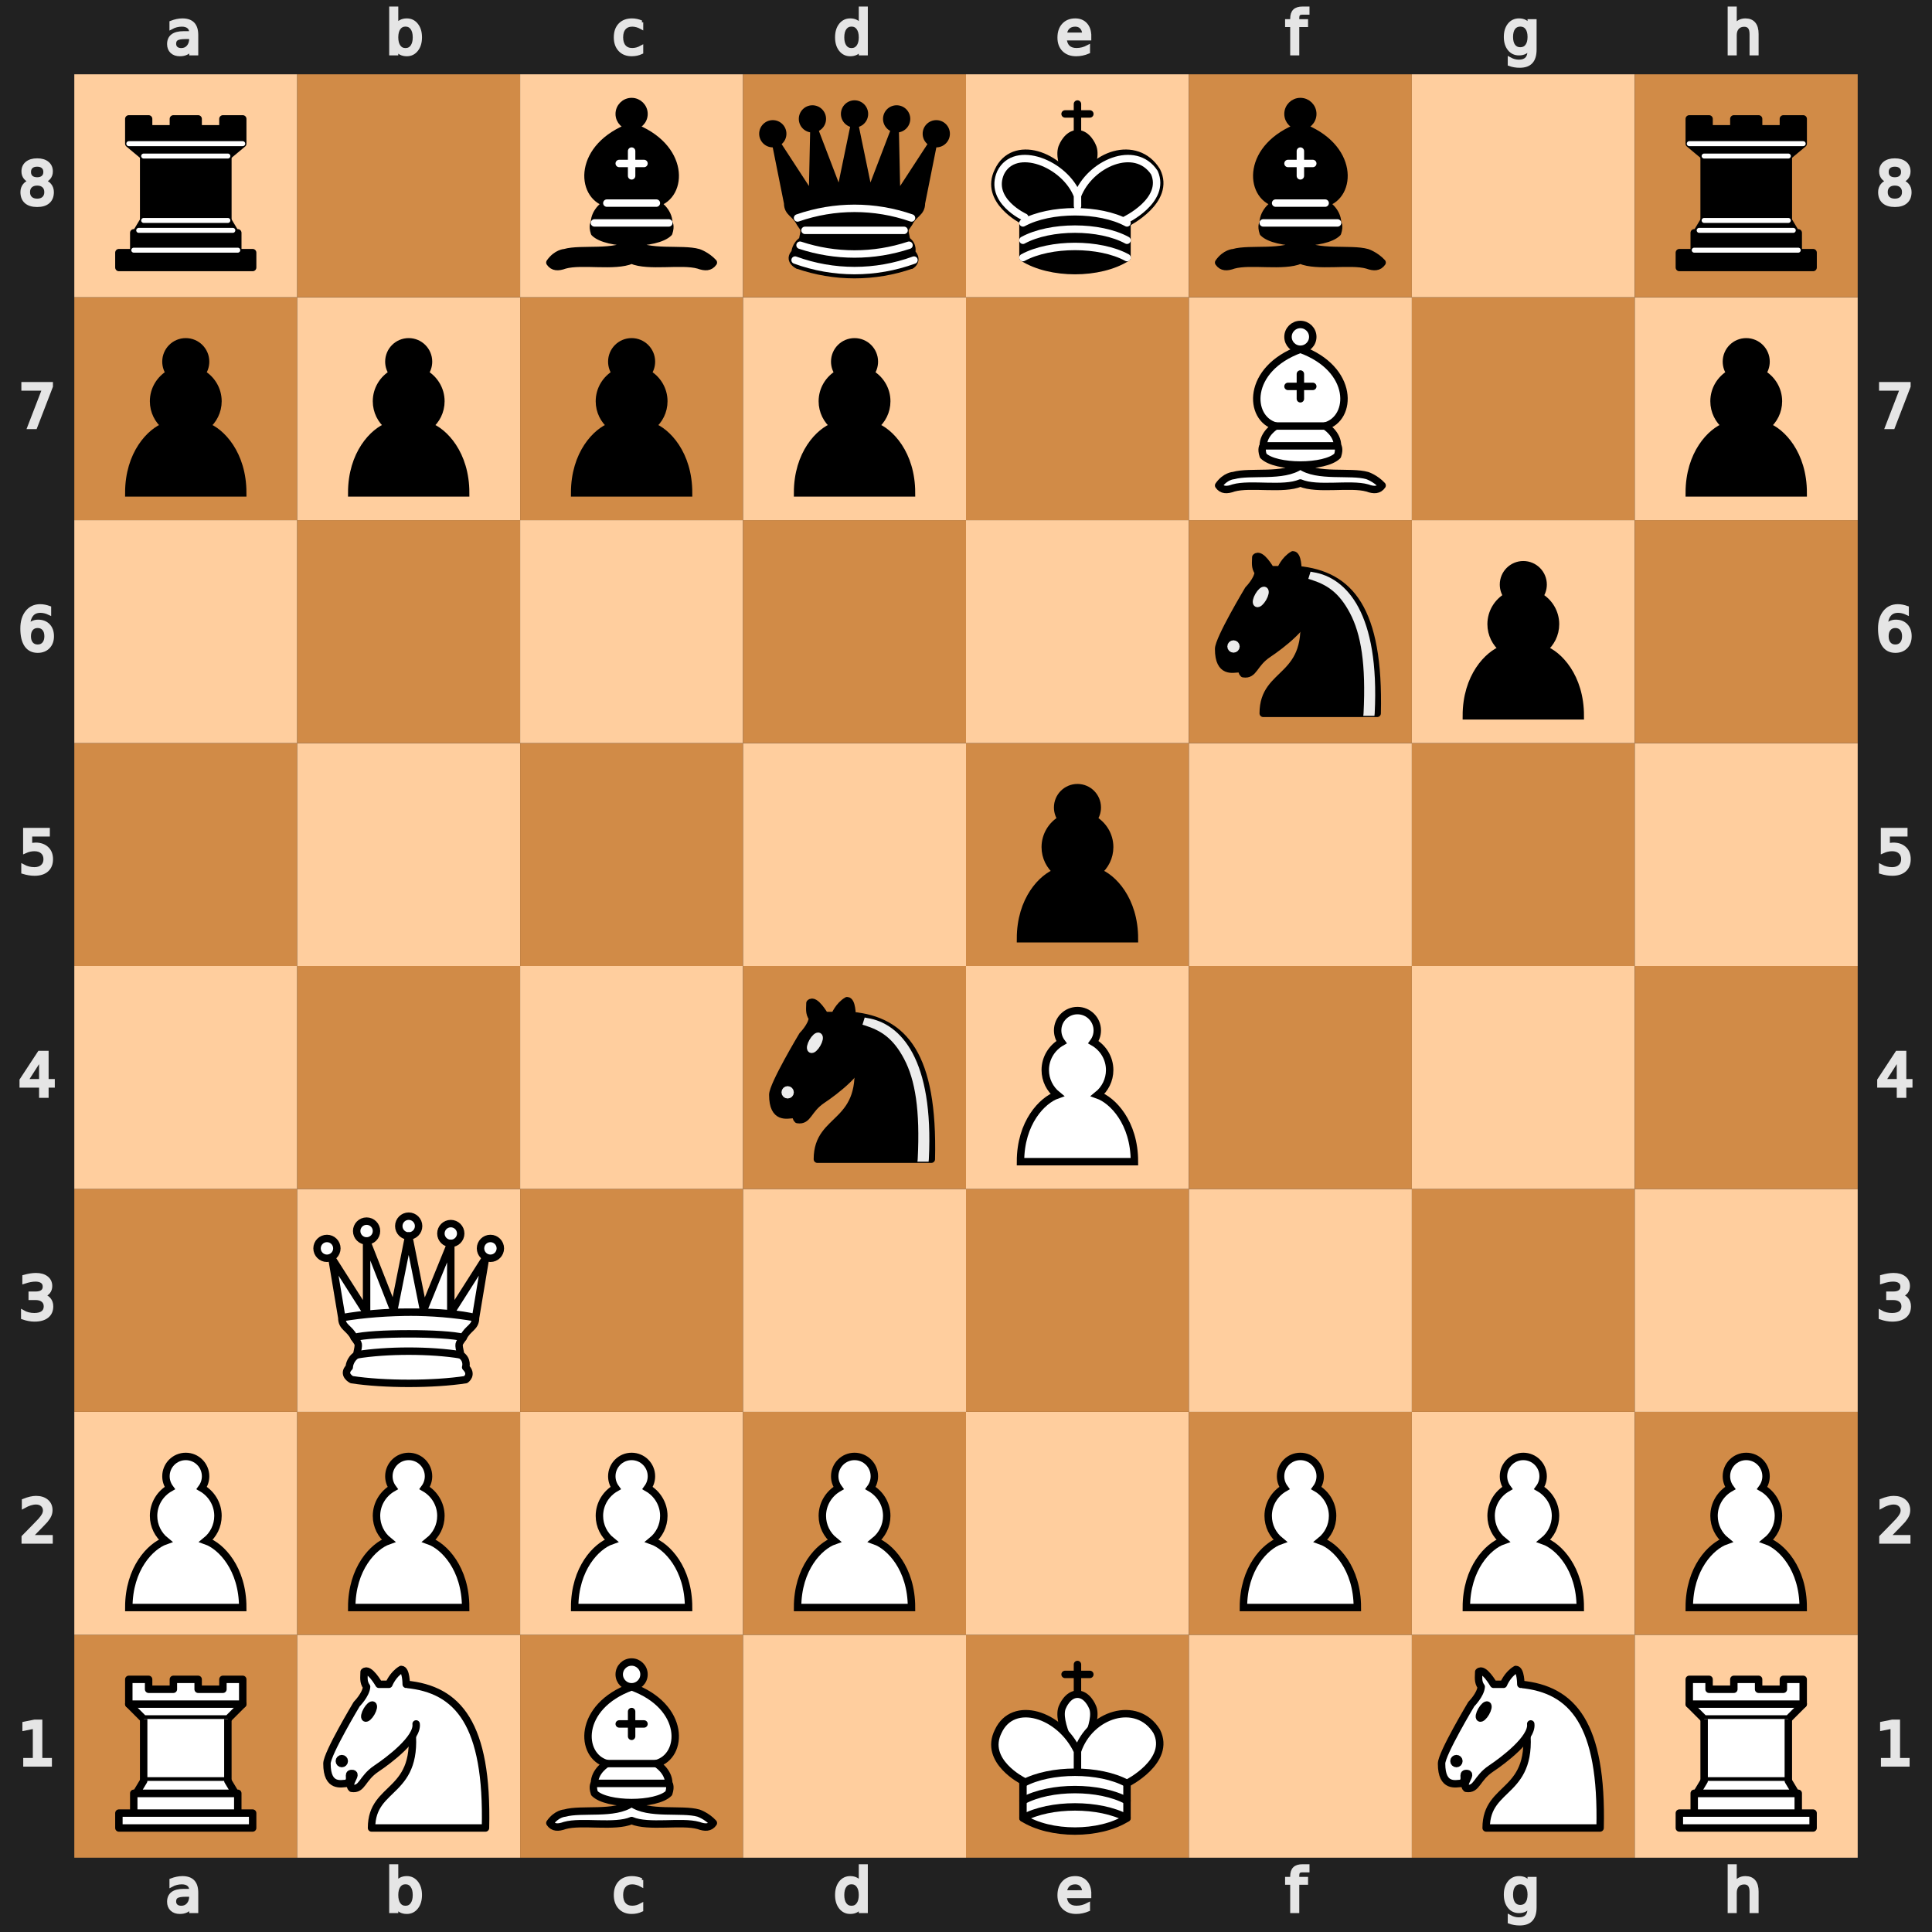
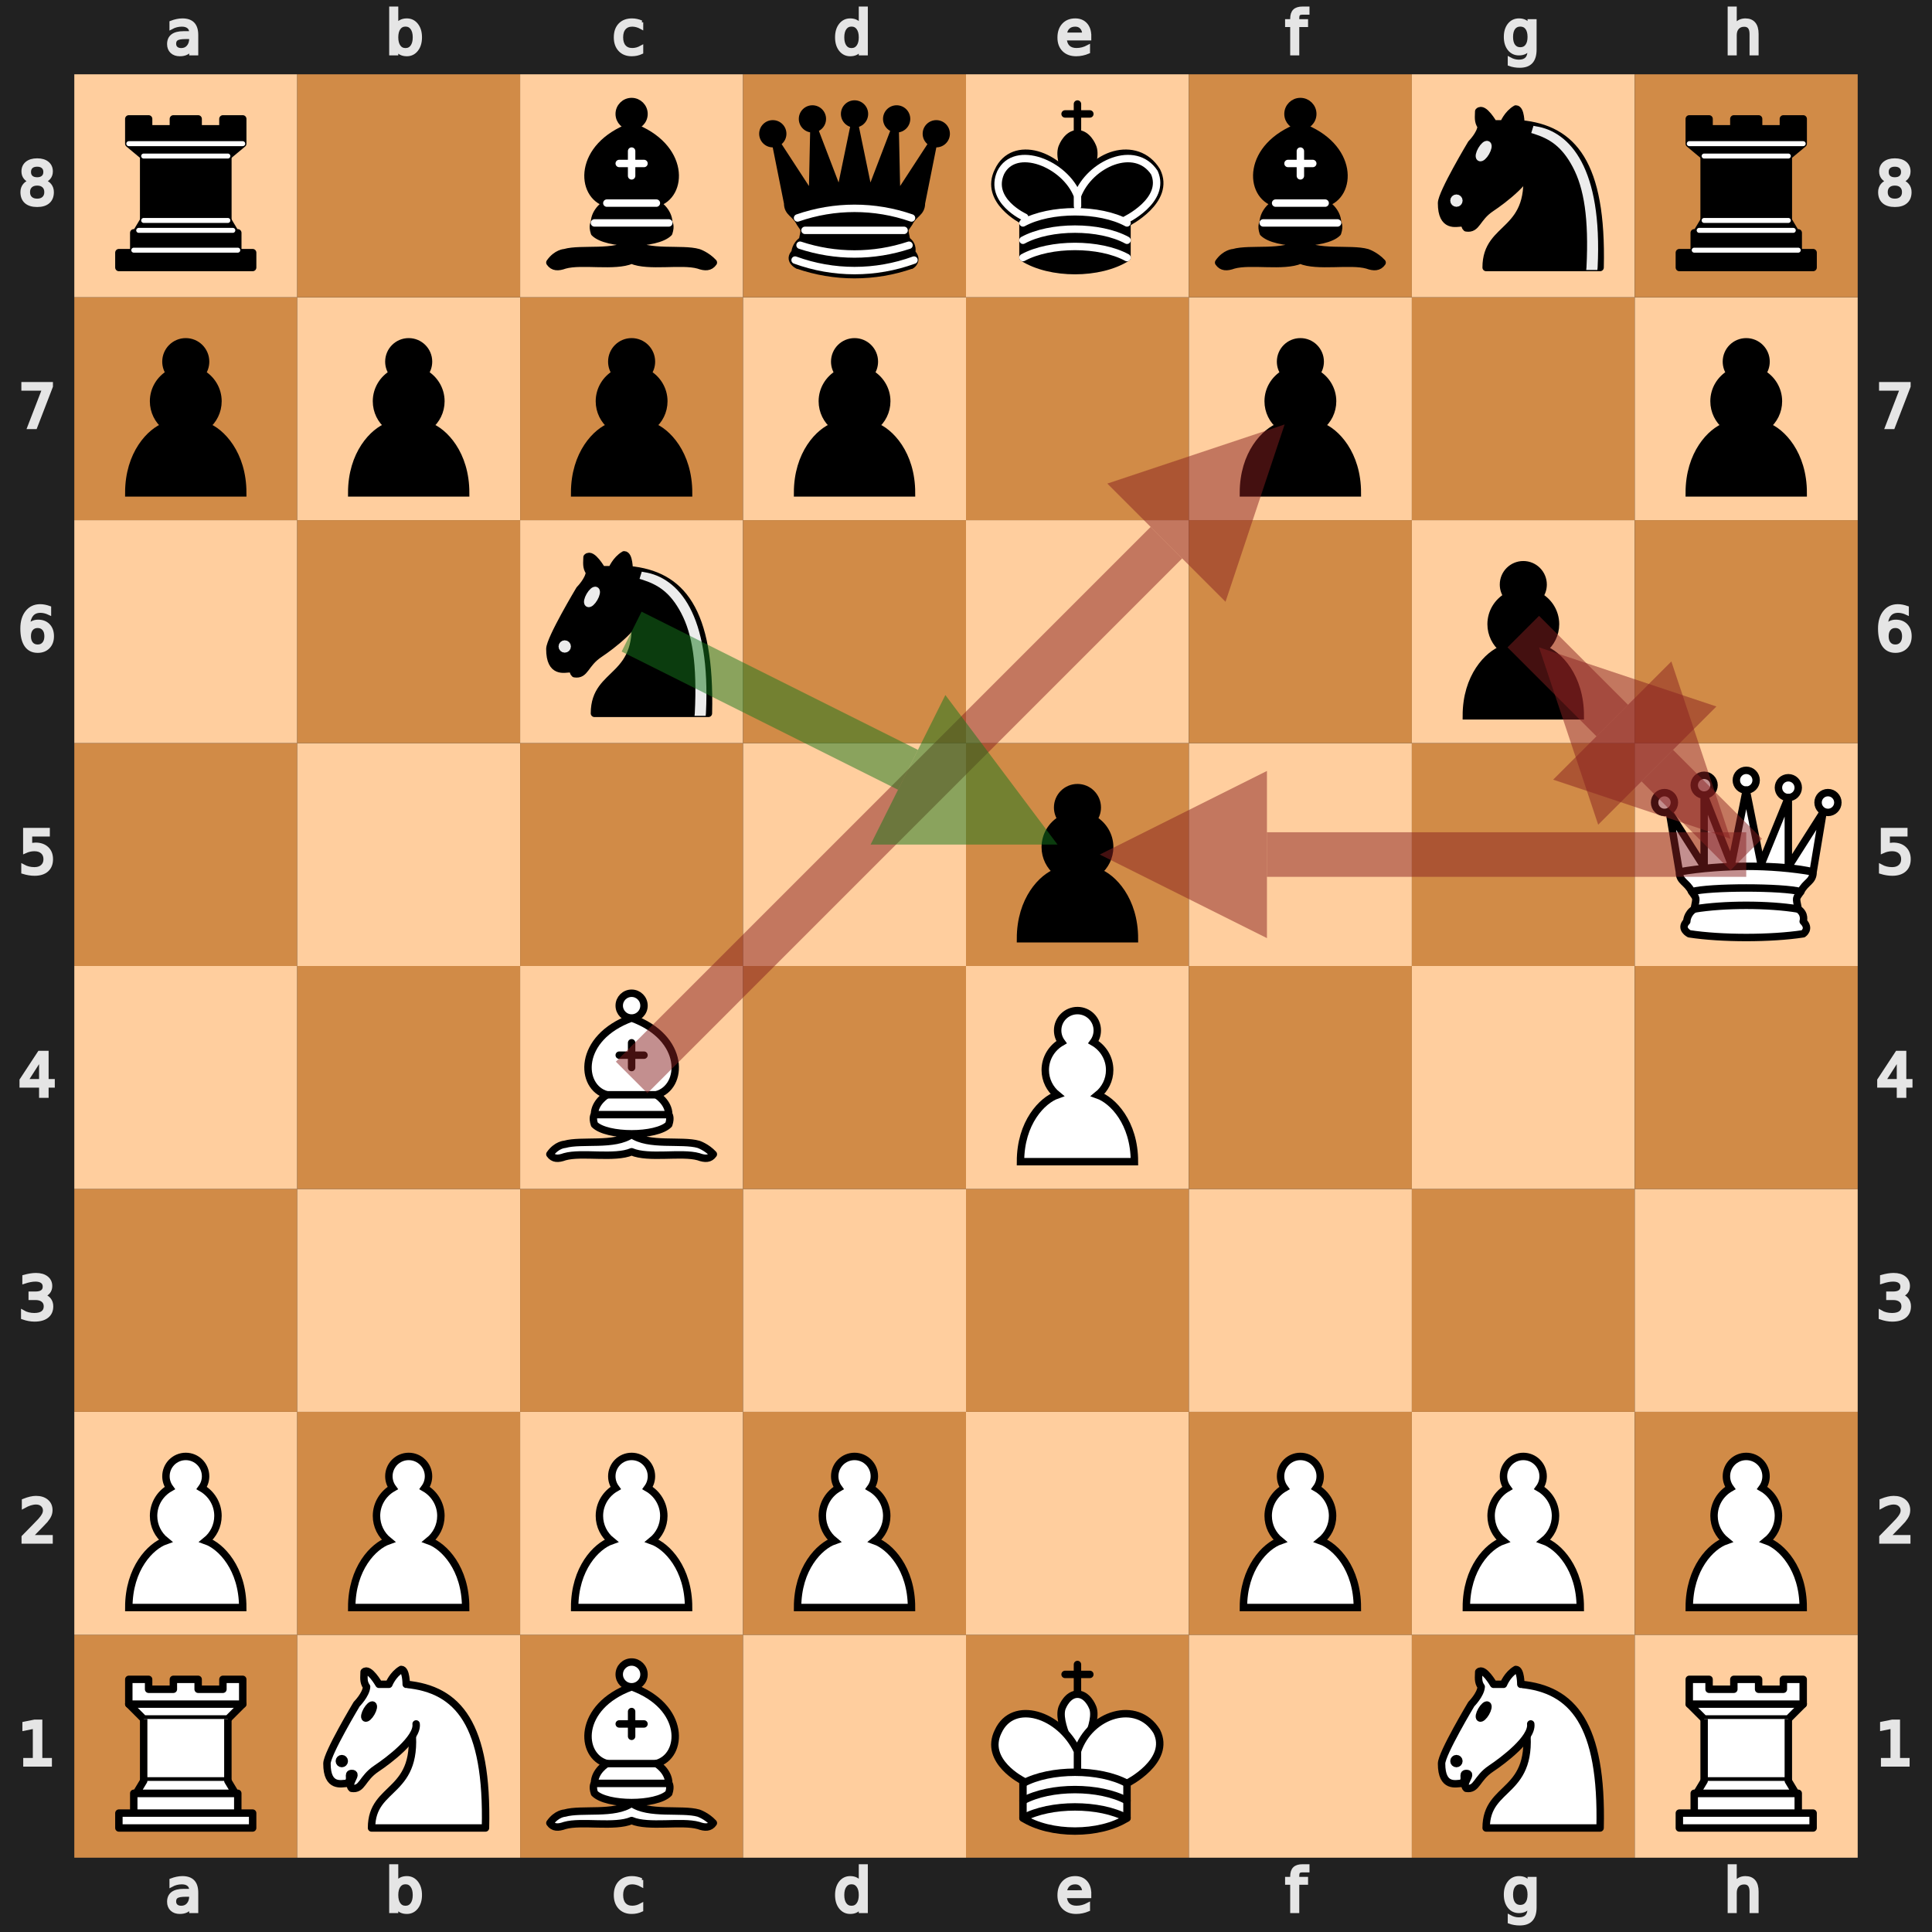
<svg xmlns="http://www.w3.org/2000/svg" xmlns:xlink="http://www.w3.org/1999/xlink" version="1.2" baseProfile="tiny" viewBox="0 0 390 390">
  <defs>
    <g id="white-pawn" class="white pawn">
      <path d="M22.5 9c-2.21 0-4 1.79-4 4 0 .89.29 1.71.78 2.38C17.33 16.5 16 18.59 16 21c0 2.03.94 3.84 2.41 5.03-3 1.06-7.41 5.55-7.41 13.47h23c0-7.92-4.41-12.41-7.41-13.47 1.47-1.19 2.41-3 2.41-5.03 0-2.41-1.33-4.5-3.28-5.62.49-.67.78-1.49.78-2.38 0-2.21-1.79-4-4-4z" fill="#fff" stroke="#000" stroke-width="1.5" stroke-linecap="round" />
    </g>
    <g id="white-knight" class="white knight" fill="none" fill-rule="evenodd" stroke="#000" stroke-width="1.5" stroke-linecap="round" stroke-linejoin="round">
      <path d="M 22,10 C 32.5,11 38.5,18 38,39 L 15,39 C 15,30 25,32.5 23,18" style="fill:#ffffff; stroke:#000000;" />
      <path d="M 24,18 C 24.38,20.91 18.45,25.37 16,27 C 13,29 13.18,31.34 11,31 C 9.958,30.06 12.41,27.96 11,28 C 10,28 11.19,29.23 10,30 C 9,30 5.997,31 6,26 C 6,24 12,14 12,14 C 12,14 13.89,12.1 14,10.5 C 13.27,9.506 13.5,8.5 13.5,7.5 C 14.5,6.5 16.5,10 16.5,10 L 18.5,10 C 18.5,10 19.28,8.008 21,7 C 22,7 22,10 22,10" style="fill:#ffffff; stroke:#000000;" />
      <path d="M 9.5 25.5 A 0.5 0.5 0 1 1 8.5,25.5 A 0.5 0.5 0 1 1 9.5 25.5 z" style="fill:#000000; stroke:#000000;" />
      <path d="M 15 15.5 A 0.5 1.5 0 1 1 14,15.5 A 0.5 1.5 0 1 1 15 15.5 z" transform="matrix(0.866,0.5,-0.5,0.866,9.693,-5.173)" style="fill:#000000; stroke:#000000;" />
    </g>
    <g id="white-bishop" class="white bishop" fill="none" fill-rule="evenodd" stroke="#000" stroke-width="1.5" stroke-linecap="round" stroke-linejoin="round">
      <g fill="#fff" stroke-linecap="butt">
        <path d="M9 36c3.39-.97 10.11.43 13.5-2 3.39 2.43 10.11 1.03 13.5 2 0 0 1.65.54 3 2-.68.97-1.65.99-3 .5-3.39-.97-10.11.46-13.5-1-3.39 1.46-10.11.03-13.5 1-1.354.49-2.323.47-3-.5 1.354-1.94 3-2 3-2zM15 32c2.5 2.5 12.5 2.5 15 0 .5-1.5 0-2 0-2 0-2.5-2.5-4-2.5-4 5.5-1.5 6-11.5-5-15.5-11 4-10.5 14-5 15.5 0 0-2.5 1.5-2.5 4 0 0-.5.5 0 2zM25 8a2.5 2.5 0 1 1-5 0 2.5 2.5 0 1 1 5 0z" />
      </g>
      <path d="M17.5 26h10M15 30h15m-7.5-14.5v5M20 18h5" stroke-linejoin="miter" />
    </g>
    <g id="white-rook" class="white rook" fill="#fff" fill-rule="evenodd" stroke="#000" stroke-width="1.5" stroke-linecap="round" stroke-linejoin="round">
      <path d="M9 39h27v-3H9v3zM12 36v-4h21v4H12zM11 14V9h4v2h5V9h5v2h5V9h4v5" stroke-linecap="butt" />
      <path d="M34 14l-3 3H14l-3-3" />
      <path d="M31 17v12.5H14V17" stroke-linecap="butt" stroke-linejoin="miter" />
      <path d="M31 29.5l1.5 2.5h-20l1.5-2.5" />
      <path d="M11 14h23" fill="none" stroke-linejoin="miter" />
    </g>
    <g id="white-queen" class="white queen" fill="#fff" fill-rule="evenodd" stroke="#000" stroke-width="1.5" stroke-linecap="round" stroke-linejoin="round">
      <path d="M8 12a2 2 0 1 1-4 0 2 2 0 1 1 4 0zM24.5 7.5a2 2 0 1 1-4 0 2 2 0 1 1 4 0zM41 12a2 2 0 1 1-4 0 2 2 0 1 1 4 0zM16 8.5a2 2 0 1 1-4 0 2 2 0 1 1 4 0zM33 9a2 2 0 1 1-4 0 2 2 0 1 1 4 0z" />
      <path d="M9 26c8.5-1.5 21-1.5 27 0l2-12-7 11V11l-5.5 13.5-3-15-3 15-5.5-14V25L7 14l2 12zM9 26c0 2 1.5 2 2.5 4 1 1.5 1 1 .5 3.5-1.5 1-1.5 2.5-1.5 2.5-1.5 1.5.5 2.5.5 2.5 6.5 1 16.5 1 23 0 0 0 1.5-1 0-2.5 0 0 .5-1.5-1-2.5-.5-2.5-.5-2 .5-3.5 1-2 2.5-2 2.5-4-8.5-1.5-18.5-1.5-27 0z" stroke-linecap="butt" />
      <path d="M11.5 30c3.5-1 18.5-1 22 0M12 33.5c6-1 15-1 21 0" fill="none" />
    </g>
    <g id="white-king" class="white king" fill="none" fill-rule="evenodd" stroke="#000" stroke-width="1.5" stroke-linecap="round" stroke-linejoin="round">
      <path d="M22.5 11.63V6M20 8h5" stroke-linejoin="miter" />
      <path d="M22.5 25s4.5-7.5 3-10.5c0 0-1-2.5-3-2.5s-3 2.5-3 2.5c-1.5 3 3 10.5 3 10.5" fill="#fff" stroke-linecap="butt" stroke-linejoin="miter" />
      <path d="M11.5 37c5.5 3.5 15.5 3.5 21 0v-7s9-4.5 6-10.5c-4-6.5-13.5-3.5-16 4V27v-3.5c-3.5-7.5-13-10.5-16-4-3 6 5 10 5 10V37z" fill="#fff" />
      <path d="M11.5 30c5.5-3 15.5-3 21 0m-21 3.5c5.5-3 15.5-3 21 0m-21 3.5c5.5-3 15.5-3 21 0" />
    </g>
    <g id="black-pawn" class="black pawn">
      <path d="M22.5 9c-2.21 0-4 1.79-4 4 0 .89.29 1.71.78 2.38C17.33 16.5 16 18.59 16 21c0 2.03.94 3.84 2.41 5.03-3 1.06-7.41 5.55-7.41 13.47h23c0-7.92-4.41-12.41-7.41-13.47 1.47-1.19 2.41-3 2.41-5.03 0-2.41-1.33-4.5-3.28-5.62.49-.67.78-1.49.78-2.38 0-2.21-1.79-4-4-4z" stroke="#000" stroke-width="1.5" stroke-linecap="round" />
    </g>
    <g id="black-knight" class="black knight" fill="none" fill-rule="evenodd" stroke="#000" stroke-width="1.5" stroke-linecap="round" stroke-linejoin="round">
      <path d="M 22,10 C 32.5,11 38.5,18 38,39 L 15,39 C 15,30 25,32.5 23,18" style="fill:#000000; stroke:#000000;" />
      <path d="M 24,18 C 24.38,20.91 18.45,25.37 16,27 C 13,29 13.18,31.34 11,31 C 9.958,30.06 12.41,27.96 11,28 C 10,28 11.19,29.23 10,30 C 9,30 5.997,31 6,26 C 6,24 12,14 12,14 C 12,14 13.89,12.1 14,10.5 C 13.27,9.506 13.5,8.5 13.5,7.5 C 14.5,6.5 16.5,10 16.5,10 L 18.5,10 C 18.5,10 19.28,8.008 21,7 C 22,7 22,10 22,10" style="fill:#000000; stroke:#000000;" />
      <path d="M 9.5 25.5 A 0.5 0.5 0 1 1 8.5,25.5 A 0.5 0.5 0 1 1 9.5 25.5 z" style="fill:#ececec; stroke:#ececec;" />
      <path d="M 15 15.5 A 0.5 1.5 0 1 1 14,15.5 A 0.5 1.5 0 1 1 15 15.5 z" transform="matrix(0.866,0.5,-0.5,0.866,9.693,-5.173)" style="fill:#ececec; stroke:#ececec;" />
      <path d="M 24.55,10.4 L 24.1,11.85 L 24.6,12 C 27.75,13 30.25,14.49 32.5,18.75 C 34.75,23.01 35.75,29.06 35.25,39 L 35.2,39.5 L 37.45,39.5 L 37.5,39 C 38,28.94 36.62,22.15 34.25,17.66 C 31.88,13.17 28.46,11.02 25.06,10.5 L 24.55,10.4 z " style="fill:#ececec; stroke:none;" />
    </g>
    <g id="black-bishop" class="black bishop" fill="none" fill-rule="evenodd" stroke="#000" stroke-width="1.5" stroke-linecap="round" stroke-linejoin="round">
      <path d="M9 36c3.39-.97 10.11.43 13.5-2 3.39 2.43 10.11 1.03 13.5 2 0 0 1.65.54 3 2-.68.97-1.65.99-3 .5-3.39-.97-10.11.46-13.5-1-3.39 1.46-10.11.03-13.5 1-1.354.49-2.323.47-3-.5 1.354-1.94 3-2 3-2zm6-4c2.5 2.5 12.5 2.5 15 0 .5-1.5 0-2 0-2 0-2.5-2.5-4-2.5-4 5.5-1.5 6-11.5-5-15.5-11 4-10.5 14-5 15.5 0 0-2.5 1.5-2.5 4 0 0-.5.5 0 2zM25 8a2.5 2.5 0 1 1-5 0 2.5 2.5 0 1 1 5 0z" fill="#000" stroke-linecap="butt" />
      <path d="M17.5 26h10M15 30h15m-7.5-14.5v5M20 18h5" stroke="#fff" stroke-linejoin="miter" />
    </g>
    <g id="black-rook" class="black rook" fill="#000" fill-rule="evenodd" stroke="#000" stroke-width="1.5" stroke-linecap="round" stroke-linejoin="round">
      <path d="M9 39h27v-3H9v3zM12.5 32l1.5-2.5h17l1.5 2.5h-20zM12 36v-4h21v4H12z" stroke-linecap="butt" />
      <path d="M14 29.5v-13h17v13H14z" stroke-linecap="butt" stroke-linejoin="miter" />
      <path d="M14 16.5L11 14h23l-3 2.5H14zM11 14V9h4v2h5V9h5v2h5V9h4v5H11z" stroke-linecap="butt" />
      <path d="M12 35.5h21M13 31.5h19M14 29.5h17M14 16.5h17M11 14h23" fill="none" stroke="#fff" stroke-width="1" stroke-linejoin="miter" />
    </g>
    <g id="black-queen" class="black queen" fill="#000" fill-rule="evenodd" stroke="#000" stroke-width="1.5" stroke-linecap="round" stroke-linejoin="round">
      <g fill="#000" stroke="none">
        <circle cx="6" cy="12" r="2.75" />
        <circle cx="14" cy="9" r="2.75" />
        <circle cx="22.5" cy="8" r="2.75" />
        <circle cx="31" cy="9" r="2.75" />
        <circle cx="39" cy="12" r="2.75" />
      </g>
      <path d="M9 26c8.5-1.5 21-1.5 27 0l2.5-12.5L31 25l-.3-14.1-5.2 13.6-3-14.5-3 14.5-5.2-13.6L14 25 6.5 13.5 9 26zM9 26c0 2 1.5 2 2.5 4 1 1.5 1 1 .5 3.5-1.5 1-1.5 2.5-1.5 2.5-1.5 1.5.5 2.5.5 2.5 6.5 1 16.5 1 23 0 0 0 1.5-1 0-2.5 0 0 .5-1.5-1-2.5-.5-2.5-.5-2 .5-3.5 1-2 2.5-2 2.5-4-8.5-1.5-18.5-1.5-27 0z" stroke-linecap="butt" />
      <path d="M11 38.5a35 35 1 0 0 23 0" fill="none" stroke-linecap="butt" />
      <path d="M11 29a35 35 1 0 1 23 0M12.5 31.5h20M11.5 34.5a35 35 1 0 0 22 0M10.5 37.5a35 35 1 0 0 24 0" fill="none" stroke="#fff" />
    </g>
    <g id="black-king" class="black king" fill="none" fill-rule="evenodd" stroke="#000" stroke-width="1.5" stroke-linecap="round" stroke-linejoin="round">
      <path d="M22.5 11.63V6" stroke-linejoin="miter" />
      <path d="M22.5 25s4.5-7.5 3-10.5c0 0-1-2.5-3-2.5s-3 2.5-3 2.5c-1.5 3 3 10.5 3 10.5" fill="#000" stroke-linecap="butt" stroke-linejoin="miter" />
      <path d="M11.5 37c5.5 3.5 15.5 3.5 21 0v-7s9-4.5 6-10.5c-4-6.5-13.5-3.5-16 4V27v-3.5c-3.5-7.5-13-10.5-16-4-3 6 5 10 5 10V37z" fill="#000" />
      <path d="M20 8h5" stroke-linejoin="miter" />
      <path d="M32 29.5s8.5-4 6.03-9.65C34.15 14 25 18 22.5 24.5l.01 2.1-.01-2.1C20 18 9.906 14 6.997 19.85c-2.497 5.65 4.853 9 4.853 9M11.5 30c5.5-3 15.5-3 21 0m-21 3.5c5.5-3 15.5-3 21 0m-21 3.5c5.5-3 15.5-3 21 0" stroke="#fff" />
    </g>
  </defs>
  <rect x="0" y="0" width="390" height="390" fill="#212121" />
  <g transform="translate(20, 0) scale(0.75, 0.75)" fill="#e5e5e5" stroke="#e5e5e5">
    <path d="M23.328 10.016q-1.742 0-2.414.398-.672.398-.672 1.36 0 .765.5 1.218.508.445 1.375.445 1.196 0 1.914-.843.727-.852.727-2.258v-.32zm2.867-.594v4.992h-1.437v-1.328q-.492.797-1.227 1.18-.734.375-1.797.375-1.343 0-2.14-.75-.79-.758-.79-2.024 0-1.476.985-2.226.992-.75 2.953-.75h2.016V8.75q0-.992-.656-1.531-.649-.547-1.829-.547-.75 0-1.46.18-.711.18-1.368.539V6.062q.79-.304 1.532-.453.742-.156 1.445-.156 1.898 0 2.836.984.937.985.937 2.985z" />
  </g>
  <g transform="translate(20, 375) scale(0.75, 0.75)" fill="#e5e5e5" stroke="#e5e5e5">
    <path d="M23.328 10.016q-1.742 0-2.414.398-.672.398-.672 1.36 0 .765.5 1.218.508.445 1.375.445 1.196 0 1.914-.843.727-.852.727-2.258v-.32zm2.867-.594v4.992h-1.437v-1.328q-.492.797-1.227 1.18-.734.375-1.797.375-1.343 0-2.14-.75-.79-.758-.79-2.024 0-1.476.985-2.226.992-.75 2.953-.75h2.016V8.75q0-.992-.656-1.531-.649-.547-1.829-.547-.75 0-1.46.18-.711.18-1.368.539V6.062q.79-.304 1.532-.453.742-.156 1.445-.156 1.898 0 2.836.984.937.985.937 2.985z" />
  </g>
  <g transform="translate(65, 0) scale(0.75, 0.75)" fill="#e5e5e5" stroke="#e5e5e5">
    <path d="M24.922 10.047q0-1.586-.656-2.485-.649-.906-1.79-.906-1.14 0-1.796.906-.649.899-.649 2.485 0 1.586.649 2.492.656.898 1.797.898 1.14 0 1.789-.898.656-.906.656-2.492zm-4.89-3.055q.452-.781 1.14-1.156.695-.383 1.656-.383 1.594 0 2.586 1.266 1 1.265 1 3.328 0 2.062-1 3.328-.992 1.266-2.586 1.266-.96 0-1.656-.375-.688-.383-1.14-1.164v1.312h-1.446V2.258h1.445z" />
  </g>
  <g transform="translate(65, 375) scale(0.75, 0.75)" fill="#e5e5e5" stroke="#e5e5e5">
    <path d="M24.922 10.047q0-1.586-.656-2.485-.649-.906-1.79-.906-1.14 0-1.796.906-.649.899-.649 2.485 0 1.586.649 2.492.656.898 1.797.898 1.14 0 1.789-.898.656-.906.656-2.492zm-4.89-3.055q.452-.781 1.14-1.156.695-.383 1.656-.383 1.594 0 2.586 1.266 1 1.265 1 3.328 0 2.062-1 3.328-.992 1.266-2.586 1.266-.96 0-1.656-.375-.688-.383-1.14-1.164v1.312h-1.446V2.258h1.445z" />
  </g>
  <g transform="translate(110, 0) scale(0.75, 0.75)" fill="#e5e5e5" stroke="#e5e5e5">
    <path d="M25.96 6v1.344q-.608-.336-1.226-.5-.609-.172-1.234-.172-1.398 0-2.172.89-.773.883-.773 2.485 0 1.601.773 2.492.774.883 2.172.883.625 0 1.234-.164.618-.172 1.227-.508v1.328q-.602.281-1.25.422-.64.14-1.367.14-1.977 0-3.14-1.242-1.165-1.242-1.165-3.351 0-2.14 1.172-3.367 1.18-1.227 3.227-1.227.664 0 1.296.14.633.134 1.227.407z" />
  </g>
  <g transform="translate(110, 375) scale(0.75, 0.75)" fill="#e5e5e5" stroke="#e5e5e5">
    <path d="M25.96 6v1.344q-.608-.336-1.226-.5-.609-.172-1.234-.172-1.398 0-2.172.89-.773.883-.773 2.485 0 1.601.773 2.492.774.883 2.172.883.625 0 1.234-.164.618-.172 1.227-.508v1.328q-.602.281-1.25.422-.64.14-1.367.14-1.977 0-3.14-1.242-1.165-1.242-1.165-3.351 0-2.14 1.172-3.367 1.18-1.227 3.227-1.227.664 0 1.296.14.633.134 1.227.407z" />
  </g>
  <g transform="translate(155, 0) scale(0.75, 0.75)" fill="#e5e5e5" stroke="#e5e5e5">
    <path d="M24.973 6.992V2.258h1.437v12.156h-1.437v-1.312q-.453.78-1.149 1.164-.687.375-1.656.375-1.586 0-2.586-1.266-.992-1.266-.992-3.328 0-2.063.992-3.328 1-1.266 2.586-1.266.969 0 1.656.383.696.375 1.149 1.156zm-4.899 3.055q0 1.586.649 2.492.656.898 1.797.898 1.14 0 1.796-.898.657-.906.657-2.492 0-1.586-.657-2.485-.656-.906-1.796-.906-1.141 0-1.797.906-.649.899-.649 2.485z" />
  </g>
  <g transform="translate(155, 375) scale(0.75, 0.75)" fill="#e5e5e5" stroke="#e5e5e5">
    <path d="M24.973 6.992V2.258h1.437v12.156h-1.437v-1.312q-.453.78-1.149 1.164-.687.375-1.656.375-1.586 0-2.586-1.266-.992-1.266-.992-3.328 0-2.063.992-3.328 1-1.266 2.586-1.266.969 0 1.656.383.696.375 1.149 1.156zm-4.899 3.055q0 1.586.649 2.492.656.898 1.797.898 1.14 0 1.796-.898.657-.906.657-2.492 0-1.586-.657-2.485-.656-.906-1.796-.906-1.141 0-1.797.906-.649.899-.649 2.485z" />
  </g>
  <g transform="translate(200, 0) scale(0.75, 0.75)" fill="#e5e5e5" stroke="#e5e5e5">
    <path d="M26.555 9.68v.703h-6.61q.094 1.484.89 2.265.806.774 2.235.774.828 0 1.602-.203.781-.203 1.547-.61v1.36q-.774.328-1.586.5-.813.172-1.649.172-2.093 0-3.32-1.22-1.219-1.218-1.219-3.296 0-2.148 1.157-3.406 1.164-1.266 3.132-1.266 1.766 0 2.79 1.14 1.03 1.134 1.03 3.087zm-1.438-.422q-.015-1.18-.664-1.883-.64-.703-1.703-.703-1.203 0-1.93.68-.718.68-.828 1.914z" />
  </g>
  <g transform="translate(200, 375) scale(0.75, 0.75)" fill="#e5e5e5" stroke="#e5e5e5">
    <path d="M26.555 9.68v.703h-6.61q.094 1.484.89 2.265.806.774 2.235.774.828 0 1.602-.203.781-.203 1.547-.61v1.36q-.774.328-1.586.5-.813.172-1.649.172-2.093 0-3.32-1.22-1.219-1.218-1.219-3.296 0-2.148 1.157-3.406 1.164-1.266 3.132-1.266 1.766 0 2.79 1.14 1.03 1.134 1.03 3.087zm-1.438-.422q-.015-1.18-.664-1.883-.64-.703-1.703-.703-1.203 0-1.93.68-.718.68-.828 1.914z" />
  </g>
  <g transform="translate(245, 0) scale(0.75, 0.75)" fill="#e5e5e5" stroke="#e5e5e5">
    <path d="M25.285 2.258v1.195H23.91q-.773 0-1.078.313-.297.312-.297 1.125v.773h2.367v1.117h-2.367v7.633H21.09V6.781h-1.375V5.664h1.375v-.61q0-1.46.68-2.124.68-.672 2.156-.672z" />
  </g>
  <g transform="translate(245, 375) scale(0.75, 0.75)" fill="#e5e5e5" stroke="#e5e5e5">
    <path d="M25.285 2.258v1.195H23.91q-.773 0-1.078.313-.297.312-.297 1.125v.773h2.367v1.117h-2.367v7.633H21.09V6.781h-1.375V5.664h1.375v-.61q0-1.46.68-2.124.68-.672 2.156-.672z" />
  </g>
  <g transform="translate(290, 0) scale(0.75, 0.75)" fill="#e5e5e5" stroke="#e5e5e5">
    <path d="M24.973 9.937q0-1.562-.649-2.421-.64-.86-1.804-.86-1.157 0-1.805.86-.64.859-.64 2.421 0 1.555.64 2.415.648.859 1.805.859 1.164 0 1.804-.86.649-.859.649-2.414zm1.437 3.391q0 2.234-.992 3.32-.992 1.094-3.04 1.094-.757 0-1.429-.117-.672-.11-1.304-.344v-1.398q.632.344 1.25.508.617.164 1.257.164 1.414 0 2.118-.743.703-.734.703-2.226v-.711q-.446.773-1.141 1.156-.695.383-1.664.383-1.61 0-2.594-1.227-.984-1.226-.984-3.25 0-2.03.984-3.257.985-1.227 2.594-1.227.969 0 1.664.383t1.14 1.156V5.664h1.438z" />
  </g>
  <g transform="translate(290, 375) scale(0.75, 0.75)" fill="#e5e5e5" stroke="#e5e5e5">
    <path d="M24.973 9.937q0-1.562-.649-2.421-.64-.86-1.804-.86-1.157 0-1.805.86-.64.859-.64 2.421 0 1.555.64 2.415.648.859 1.805.859 1.164 0 1.804-.86.649-.859.649-2.414zm1.437 3.391q0 2.234-.992 3.32-.992 1.094-3.04 1.094-.757 0-1.429-.117-.672-.11-1.304-.344v-1.398q.632.344 1.25.508.617.164 1.257.164 1.414 0 2.118-.743.703-.734.703-2.226v-.711q-.446.773-1.141 1.156-.695.383-1.664.383-1.61 0-2.594-1.227-.984-1.226-.984-3.25 0-2.03.984-3.257.985-1.227 2.594-1.227.969 0 1.664.383t1.14 1.156V5.664h1.438z" />
  </g>
  <g transform="translate(335, 0) scale(0.75, 0.75)" fill="#e5e5e5" stroke="#e5e5e5">
    <path d="M26.164 9.133v5.281h-1.437V9.18q0-1.243-.485-1.86-.484-.617-1.453-.617-1.164 0-1.836.742-.672.742-.672 2.024v4.945h-1.445V2.258h1.445v4.765q.516-.789 1.211-1.18.703-.39 1.617-.39 1.508 0 2.282.938.773.93.773 2.742z" />
  </g>
  <g transform="translate(335, 375) scale(0.75, 0.75)" fill="#e5e5e5" stroke="#e5e5e5">
    <path d="M26.164 9.133v5.281h-1.437V9.18q0-1.243-.485-1.86-.484-.617-1.453-.617-1.164 0-1.836.742-.672.742-.672 2.024v4.945h-1.445V2.258h1.445v4.765q.516-.789 1.211-1.18.703-.39 1.617-.39 1.508 0 2.282.938.773.93.773 2.742z" />
  </g>
  <g transform="translate(0, 335) scale(0.75, 0.75)" fill="#e5e5e5" stroke="#e5e5e5">
    <path d="M6.754 26.996h2.578v-8.898l-2.805.562v-1.437l2.79-.563h1.578v10.336h2.578v1.328h-6.72z" />
  </g>
  <g transform="translate(375, 335) scale(0.75, 0.75)" fill="#e5e5e5" stroke="#e5e5e5">
    <path d="M6.754 26.996h2.578v-8.898l-2.805.562v-1.437l2.79-.563h1.578v10.336h2.578v1.328h-6.72z" />
  </g>
  <g transform="translate(0, 290) scale(0.75, 0.75)" fill="#e5e5e5" stroke="#e5e5e5">
    <path d="M8.195 26.996h5.508v1.328H6.297v-1.328q.898-.93 2.445-2.492 1.555-1.57 1.953-2.024.758-.851 1.055-1.437.305-.594.305-1.164 0-.93-.657-1.516-.648-.586-1.695-.586-.742 0-1.57.258-.82.258-1.758.781v-1.593q.953-.383 1.781-.578.828-.196 1.516-.196 1.812 0 2.89.906 1.079.907 1.079 2.422 0 .72-.274 1.368-.265.64-.976 1.515-.196.227-1.243 1.313-1.046 1.078-2.953 3.023z" />
  </g>
  <g transform="translate(375, 290) scale(0.75, 0.75)" fill="#e5e5e5" stroke="#e5e5e5">
    <path d="M8.195 26.996h5.508v1.328H6.297v-1.328q.898-.93 2.445-2.492 1.555-1.57 1.953-2.024.758-.851 1.055-1.437.305-.594.305-1.164 0-.93-.657-1.516-.648-.586-1.695-.586-.742 0-1.57.258-.82.258-1.758.781v-1.593q.953-.383 1.781-.578.828-.196 1.516-.196 1.812 0 2.89.906 1.079.907 1.079 2.422 0 .72-.274 1.368-.265.64-.976 1.515-.196.227-1.243 1.313-1.046 1.078-2.953 3.023z" />
  </g>
  <g transform="translate(0, 245) scale(0.75, 0.75)" fill="#e5e5e5" stroke="#e5e5e5">
    <path d="M11.434 22.035q1.132.242 1.765 1.008.64.766.64 1.89 0 1.727-1.187 2.672-1.187.946-3.375.946-.734 0-1.515-.149-.774-.14-1.602-.43V26.45q.656.383 1.438.578.78.196 1.632.196 1.485 0 2.258-.586.782-.586.782-1.703 0-1.032-.727-1.61-.719-.586-2.008-.586h-1.36v-1.297h1.423q1.164 0 1.78-.46.618-.47.618-1.344 0-.899-.64-1.375-.633-.485-1.82-.485-.65 0-1.391.141-.743.14-1.633.437V16.95q.898-.25 1.68-.375.788-.125 1.484-.125 1.797 0 2.844.82 1.046.813 1.046 2.204 0 .968-.554 1.64-.555.664-1.578.922z" />
  </g>
  <g transform="translate(375, 245) scale(0.75, 0.75)" fill="#e5e5e5" stroke="#e5e5e5">
    <path d="M11.434 22.035q1.132.242 1.765 1.008.64.766.64 1.89 0 1.727-1.187 2.672-1.187.946-3.375.946-.734 0-1.515-.149-.774-.14-1.602-.43V26.45q.656.383 1.438.578.78.196 1.632.196 1.485 0 2.258-.586.782-.586.782-1.703 0-1.032-.727-1.61-.719-.586-2.008-.586h-1.36v-1.297h1.423q1.164 0 1.78-.46.618-.47.618-1.344 0-.899-.64-1.375-.633-.485-1.82-.485-.65 0-1.391.141-.743.14-1.633.437V16.95q.898-.25 1.68-.375.788-.125 1.484-.125 1.797 0 2.844.82 1.046.813 1.046 2.204 0 .968-.554 1.64-.555.664-1.578.922z" />
  </g>
  <g transform="translate(0, 200) scale(0.75, 0.75)" fill="#e5e5e5" stroke="#e5e5e5">
    <path d="M11.016 18.035L7.03 24.262h3.985zm-.414-1.375h1.984v7.602h1.664v1.312h-1.664v2.75h-1.57v-2.75H5.75v-1.523z" />
  </g>
  <g transform="translate(375, 200) scale(0.75, 0.75)" fill="#e5e5e5" stroke="#e5e5e5">
    <path d="M11.016 18.035L7.03 24.262h3.985zm-.414-1.375h1.984v7.602h1.664v1.312h-1.664v2.75h-1.57v-2.75H5.75v-1.523z" />
  </g>
  <g transform="translate(0, 155) scale(0.75, 0.75)" fill="#e5e5e5" stroke="#e5e5e5">
    <path d="M6.719 16.66h6.195v1.328h-4.75v2.86q.344-.118.688-.172.343-.063.687-.063 1.953 0 3.094 1.07 1.14 1.07 1.14 2.899 0 1.883-1.171 2.93-1.172 1.039-3.305 1.039-.735 0-1.5-.125-.758-.125-1.57-.375v-1.586q.703.383 1.453.57.75.188 1.586.188 1.351 0 2.14-.711.79-.711.79-1.93 0-1.219-.79-1.93-.789-.71-2.14-.71-.633 0-1.266.14-.625.14-1.281.438z" />
  </g>
  <g transform="translate(375, 155) scale(0.75, 0.75)" fill="#e5e5e5" stroke="#e5e5e5">
    <path d="M6.719 16.66h6.195v1.328h-4.75v2.86q.344-.118.688-.172.343-.063.687-.063 1.953 0 3.094 1.07 1.14 1.07 1.14 2.899 0 1.883-1.171 2.93-1.172 1.039-3.305 1.039-.735 0-1.5-.125-.758-.125-1.57-.375v-1.586q.703.383 1.453.57.75.188 1.586.188 1.351 0 2.14-.711.79-.711.79-1.93 0-1.219-.79-1.93-.789-.71-2.14-.71-.633 0-1.266.14-.625.14-1.281.438z" />
  </g>
  <g transform="translate(0, 110) scale(0.75, 0.75)" fill="#e5e5e5" stroke="#e5e5e5">
    <path d="M10.137 21.863q-1.063 0-1.688.727-.617.726-.617 1.992 0 1.258.617 1.992.625.727 1.688.727 1.062 0 1.68-.727.624-.734.624-1.992 0-1.266-.625-1.992-.617-.727-1.68-.727zm3.133-4.945v1.437q-.594-.28-1.204-.43-.601-.148-1.195-.148-1.562 0-2.39 1.055-.82 1.055-.938 3.188.46-.68 1.156-1.04.696-.367 1.531-.367 1.758 0 2.774 1.07 1.023 1.063 1.023 2.899 0 1.797-1.062 2.883-1.063 1.086-2.828 1.086-2.024 0-3.094-1.547-1.07-1.555-1.07-4.5 0-2.766 1.312-4.406 1.313-1.649 3.524-1.649.593 0 1.195.117.61.118 1.266.352z" />
  </g>
  <g transform="translate(375, 110) scale(0.75, 0.75)" fill="#e5e5e5" stroke="#e5e5e5">
    <path d="M10.137 21.863q-1.063 0-1.688.727-.617.726-.617 1.992 0 1.258.617 1.992.625.727 1.688.727 1.062 0 1.68-.727.624-.734.624-1.992 0-1.266-.625-1.992-.617-.727-1.68-.727zm3.133-4.945v1.437q-.594-.28-1.204-.43-.601-.148-1.195-.148-1.562 0-2.39 1.055-.82 1.055-.938 3.188.46-.68 1.156-1.04.696-.367 1.531-.367 1.758 0 2.774 1.07 1.023 1.063 1.023 2.899 0 1.797-1.062 2.883-1.063 1.086-2.828 1.086-2.024 0-3.094-1.547-1.07-1.555-1.07-4.5 0-2.766 1.312-4.406 1.313-1.649 3.524-1.649.593 0 1.195.117.61.118 1.266.352z" />
  </g>
  <g transform="translate(0, 65) scale(0.75, 0.75)" fill="#e5e5e5" stroke="#e5e5e5">
    <path d="M6.25 16.66h7.5v.672L9.516 28.324H7.867l3.985-10.336H6.25z" />
  </g>
  <g transform="translate(375, 65) scale(0.75, 0.75)" fill="#e5e5e5" stroke="#e5e5e5">
    <path d="M6.25 16.66h7.5v.672L9.516 28.324H7.867l3.985-10.336H6.25z" />
  </g>
  <g transform="translate(0, 20) scale(0.75, 0.75)" fill="#e5e5e5" stroke="#e5e5e5">
    <path d="M10 22.785q-1.125 0-1.773.602-.641.601-.641 1.656t.64 1.656q.649.602 1.774.602t1.773-.602q.649-.61.649-1.656 0-1.055-.649-1.656-.64-.602-1.773-.602zm-1.578-.672q-1.016-.25-1.586-.945-.563-.695-.563-1.695 0-1.399.993-2.211 1-.813 2.734-.813 1.742 0 2.734.813.993.812.993 2.21 0 1-.57 1.696-.563.695-1.571.945 1.14.266 1.773 1.04.641.773.641 1.89 0 1.695-1.04 2.602-1.03.906-2.96.906t-2.969-.906Q6 26.738 6 25.043q0-1.117.64-1.89.641-.774 1.782-1.04zm-.578-2.492q0 .906.562 1.414.57.508 1.594.508 1.016 0 1.586-.508.578-.508.578-1.414 0-.906-.578-1.414-.57-.508-1.586-.508-1.023 0-1.594.508-.562.508-.562 1.414z" />
  </g>
  <g transform="translate(375, 20) scale(0.75, 0.75)" fill="#e5e5e5" stroke="#e5e5e5">
    <path d="M10 22.785q-1.125 0-1.773.602-.641.601-.641 1.656t.64 1.656q.649.602 1.774.602t1.773-.602q.649-.61.649-1.656 0-1.055-.649-1.656-.64-.602-1.773-.602zm-1.578-.672q-1.016-.25-1.586-.945-.563-.695-.563-1.695 0-1.399.993-2.211 1-.813 2.734-.813 1.742 0 2.734.813.993.812.993 2.21 0 1-.57 1.696-.563.695-1.571.945 1.14.266 1.773 1.04.641.773.641 1.89 0 1.695-1.04 2.602-1.03.906-2.96.906t-2.969-.906Q6 26.738 6 25.043q0-1.117.64-1.89.641-.774 1.782-1.04zm-.578-2.492q0 .906.562 1.414.57.508 1.594.508 1.016 0 1.586-.508.578-.508.578-1.414 0-.906-.578-1.414-.57-.508-1.586-.508-1.023 0-1.594.508-.562.508-.562 1.414z" />
  </g>
  <rect x="15" y="330" width="45" height="45" class="square dark a1" stroke="none" fill="#d18b47" />
  <rect x="60" y="330" width="45" height="45" class="square light b1" stroke="none" fill="#ffce9e" />
  <rect x="105" y="330" width="45" height="45" class="square dark c1" stroke="none" fill="#d18b47" />
  <rect x="150" y="330" width="45" height="45" class="square light d1" stroke="none" fill="#ffce9e" />
  <rect x="195" y="330" width="45" height="45" class="square dark e1" stroke="none" fill="#d18b47" />
  <rect x="240" y="330" width="45" height="45" class="square light f1" stroke="none" fill="#ffce9e" />
  <rect x="285" y="330" width="45" height="45" class="square dark g1" stroke="none" fill="#d18b47" />
  <rect x="330" y="330" width="45" height="45" class="square light h1" stroke="none" fill="#ffce9e" />
  <rect x="15" y="285" width="45" height="45" class="square light a2" stroke="none" fill="#ffce9e" />
  <rect x="60" y="285" width="45" height="45" class="square dark b2" stroke="none" fill="#d18b47" />
  <rect x="105" y="285" width="45" height="45" class="square light c2" stroke="none" fill="#ffce9e" />
  <rect x="150" y="285" width="45" height="45" class="square dark d2" stroke="none" fill="#d18b47" />
  <rect x="195" y="285" width="45" height="45" class="square light e2" stroke="none" fill="#ffce9e" />
  <rect x="240" y="285" width="45" height="45" class="square dark f2" stroke="none" fill="#d18b47" />
  <rect x="285" y="285" width="45" height="45" class="square light g2" stroke="none" fill="#ffce9e" />
  <rect x="330" y="285" width="45" height="45" class="square dark h2" stroke="none" fill="#d18b47" />
  <rect x="15" y="240" width="45" height="45" class="square dark a3" stroke="none" fill="#d18b47" />
  <rect x="60" y="240" width="45" height="45" class="square light b3" stroke="none" fill="#ffce9e" />
  <rect x="105" y="240" width="45" height="45" class="square dark c3" stroke="none" fill="#d18b47" />
  <rect x="150" y="240" width="45" height="45" class="square light d3" stroke="none" fill="#ffce9e" />
  <rect x="195" y="240" width="45" height="45" class="square dark e3" stroke="none" fill="#d18b47" />
  <rect x="240" y="240" width="45" height="45" class="square light f3" stroke="none" fill="#ffce9e" />
  <rect x="285" y="240" width="45" height="45" class="square dark g3" stroke="none" fill="#d18b47" />
  <rect x="330" y="240" width="45" height="45" class="square light h3" stroke="none" fill="#ffce9e" />
  <rect x="15" y="195" width="45" height="45" class="square light a4" stroke="none" fill="#ffce9e" />
  <rect x="60" y="195" width="45" height="45" class="square dark b4" stroke="none" fill="#d18b47" />
  <rect x="105" y="195" width="45" height="45" class="square light c4" stroke="none" fill="#ffce9e" />
  <rect x="150" y="195" width="45" height="45" class="square dark d4" stroke="none" fill="#d18b47" />
  <rect x="195" y="195" width="45" height="45" class="square light e4" stroke="none" fill="#ffce9e" />
  <rect x="240" y="195" width="45" height="45" class="square dark f4" stroke="none" fill="#d18b47" />
  <rect x="285" y="195" width="45" height="45" class="square light g4" stroke="none" fill="#ffce9e" />
  <rect x="330" y="195" width="45" height="45" class="square dark h4" stroke="none" fill="#d18b47" />
  <rect x="15" y="150" width="45" height="45" class="square dark a5" stroke="none" fill="#d18b47" />
  <rect x="60" y="150" width="45" height="45" class="square light b5" stroke="none" fill="#ffce9e" />
  <rect x="105" y="150" width="45" height="45" class="square dark c5" stroke="none" fill="#d18b47" />
  <rect x="150" y="150" width="45" height="45" class="square light d5" stroke="none" fill="#ffce9e" />
  <rect x="195" y="150" width="45" height="45" class="square dark e5" stroke="none" fill="#d18b47" />
  <rect x="240" y="150" width="45" height="45" class="square light f5" stroke="none" fill="#ffce9e" />
  <rect x="285" y="150" width="45" height="45" class="square dark g5" stroke="none" fill="#d18b47" />
  <rect x="330" y="150" width="45" height="45" class="square light h5" stroke="none" fill="#ffce9e" />
  <rect x="15" y="105" width="45" height="45" class="square light a6" stroke="none" fill="#ffce9e" />
  <rect x="60" y="105" width="45" height="45" class="square dark b6" stroke="none" fill="#d18b47" />
  <rect x="105" y="105" width="45" height="45" class="square light c6" stroke="none" fill="#ffce9e" />
  <rect x="150" y="105" width="45" height="45" class="square dark d6" stroke="none" fill="#d18b47" />
  <rect x="195" y="105" width="45" height="45" class="square light e6" stroke="none" fill="#ffce9e" />
  <rect x="240" y="105" width="45" height="45" class="square dark f6" stroke="none" fill="#d18b47" />
  <rect x="285" y="105" width="45" height="45" class="square light g6" stroke="none" fill="#ffce9e" />
  <rect x="330" y="105" width="45" height="45" class="square dark h6" stroke="none" fill="#d18b47" />
  <rect x="15" y="60" width="45" height="45" class="square dark a7" stroke="none" fill="#d18b47" />
  <rect x="60" y="60" width="45" height="45" class="square light b7" stroke="none" fill="#ffce9e" />
  <rect x="105" y="60" width="45" height="45" class="square dark c7" stroke="none" fill="#d18b47" />
  <rect x="150" y="60" width="45" height="45" class="square light d7" stroke="none" fill="#ffce9e" />
  <rect x="195" y="60" width="45" height="45" class="square dark e7" stroke="none" fill="#d18b47" />
  <rect x="240" y="60" width="45" height="45" class="square light f7" stroke="none" fill="#ffce9e" />
  <rect x="285" y="60" width="45" height="45" class="square dark g7" stroke="none" fill="#d18b47" />
  <rect x="330" y="60" width="45" height="45" class="square light h7" stroke="none" fill="#ffce9e" />
  <rect x="15" y="15" width="45" height="45" class="square light a8" stroke="none" fill="#ffce9e" />
  <rect x="60" y="15" width="45" height="45" class="square dark b8" stroke="none" fill="#d18b47" />
  <rect x="105" y="15" width="45" height="45" class="square light c8" stroke="none" fill="#ffce9e" />
  <rect x="150" y="15" width="45" height="45" class="square dark d8" stroke="none" fill="#d18b47" />
  <rect x="195" y="15" width="45" height="45" class="square light e8" stroke="none" fill="#ffce9e" />
  <rect x="240" y="15" width="45" height="45" class="square dark f8" stroke="none" fill="#d18b47" />
  <rect x="285" y="15" width="45" height="45" class="square light g8" stroke="none" fill="#ffce9e" />
  <rect x="330" y="15" width="45" height="45" class="square dark h8" stroke="none" fill="#d18b47" />
  <use href="#white-rook" xlink:href="#white-rook" transform="translate(15, 330)" />
  <use href="#white-knight" xlink:href="#white-knight" transform="translate(60, 330)" />
  <use href="#white-bishop" xlink:href="#white-bishop" transform="translate(105, 330)" />
  <use href="#white-king" xlink:href="#white-king" transform="translate(195, 330)" />
  <use href="#white-knight" xlink:href="#white-knight" transform="translate(285, 330)" />
  <use href="#white-rook" xlink:href="#white-rook" transform="translate(330, 330)" />
  <use href="#white-pawn" xlink:href="#white-pawn" transform="translate(15, 285)" />
  <use href="#white-pawn" xlink:href="#white-pawn" transform="translate(60, 285)" />
  <use href="#white-pawn" xlink:href="#white-pawn" transform="translate(105, 285)" />
  <use href="#white-pawn" xlink:href="#white-pawn" transform="translate(150, 285)" />
  <use href="#white-pawn" xlink:href="#white-pawn" transform="translate(240, 285)" />
  <use href="#white-pawn" xlink:href="#white-pawn" transform="translate(285, 285)" />
  <use href="#white-pawn" xlink:href="#white-pawn" transform="translate(330, 285)" />
-   <use href="#white-queen" xlink:href="#white-queen" transform="translate(60, 240)" />
-   <use href="#black-knight" xlink:href="#black-knight" transform="translate(150, 195)" />
+   <use href="#white-bishop" xlink:href="#white-bishop" transform="translate(105, 195)" />
  <use href="#white-pawn" xlink:href="#white-pawn" transform="translate(195, 195)" />
  <use href="#black-pawn" xlink:href="#black-pawn" transform="translate(195, 150)" />
-   <use href="#black-knight" xlink:href="#black-knight" transform="translate(240, 105)" />
+   <use href="#white-queen" xlink:href="#white-queen" transform="translate(330, 150)" />
+   <use href="#black-knight" xlink:href="#black-knight" transform="translate(105, 105)" />
  <use href="#black-pawn" xlink:href="#black-pawn" transform="translate(285, 105)" />
  <use href="#black-pawn" xlink:href="#black-pawn" transform="translate(15, 60)" />
  <use href="#black-pawn" xlink:href="#black-pawn" transform="translate(60, 60)" />
  <use href="#black-pawn" xlink:href="#black-pawn" transform="translate(105, 60)" />
  <use href="#black-pawn" xlink:href="#black-pawn" transform="translate(150, 60)" />
-   <use href="#white-bishop" xlink:href="#white-bishop" transform="translate(240, 60)" />
+   <use href="#black-pawn" xlink:href="#black-pawn" transform="translate(240, 60)" />
  <use href="#black-pawn" xlink:href="#black-pawn" transform="translate(330, 60)" />
  <use href="#black-rook" xlink:href="#black-rook" transform="translate(15, 15)" />
  <use href="#black-bishop" xlink:href="#black-bishop" transform="translate(105, 15)" />
  <use href="#black-queen" xlink:href="#black-queen" transform="translate(150, 15)" />
  <use href="#black-king" xlink:href="#black-king" transform="translate(195, 15)" />
  <use href="#black-bishop" xlink:href="#black-bishop" transform="translate(240, 15)" />
+   <use href="#black-knight" xlink:href="#black-knight" transform="translate(285, 15)" />
  <use href="#black-rook" xlink:href="#black-rook" transform="translate(330, 15)" />
+   <line x1="307.5" y1="127.5" x2="325.453" y2="145.453" stroke="#882020" opacity="0.502" stroke-width="9.0" stroke-linecap="butt" class="arrow" />
+   <polygon points="349.318,169.318 337.386,133.521 313.521,157.386" fill="#882020" opacity="0.502" class="arrow" />
+   <line x1="352.5" y1="172.5" x2="334.547" y2="154.547" stroke="#882020" opacity="0.502" stroke-width="9.0" stroke-linecap="butt" class="arrow" />
+   <polygon points="310.682,130.682 322.614,166.479 346.479,142.614" fill="#882020" opacity="0.502" class="arrow" />
+   <line x1="127.5" y1="217.5" x2="235.453" y2="109.547" stroke="#882020" opacity="0.502" stroke-width="9.0" stroke-linecap="butt" class="arrow" />
+   <polygon points="259.318,85.682 223.521,97.614 247.386,121.479" fill="#882020" opacity="0.502" class="arrow" />
+   <line x1="127.5" y1="127.5" x2="183.288" y2="155.394" stroke="#15781B" opacity="0.502" stroke-width="9.0" stroke-linecap="butt" class="arrow" />
+   <polygon points="213.475,170.488 190.835,140.301 175.741,170.488" fill="#15781B" opacity="0.502" class="arrow" />
+   <line x1="352.5" y1="172.5" x2="255.75" y2="172.5" stroke="#882020" opacity="0.502" stroke-width="9.0" stroke-linecap="butt" class="arrow" />
+   <polygon points="222.0,172.5 255.75,189.375 255.75,155.625" fill="#882020" opacity="0.502" class="arrow" />
</svg>
